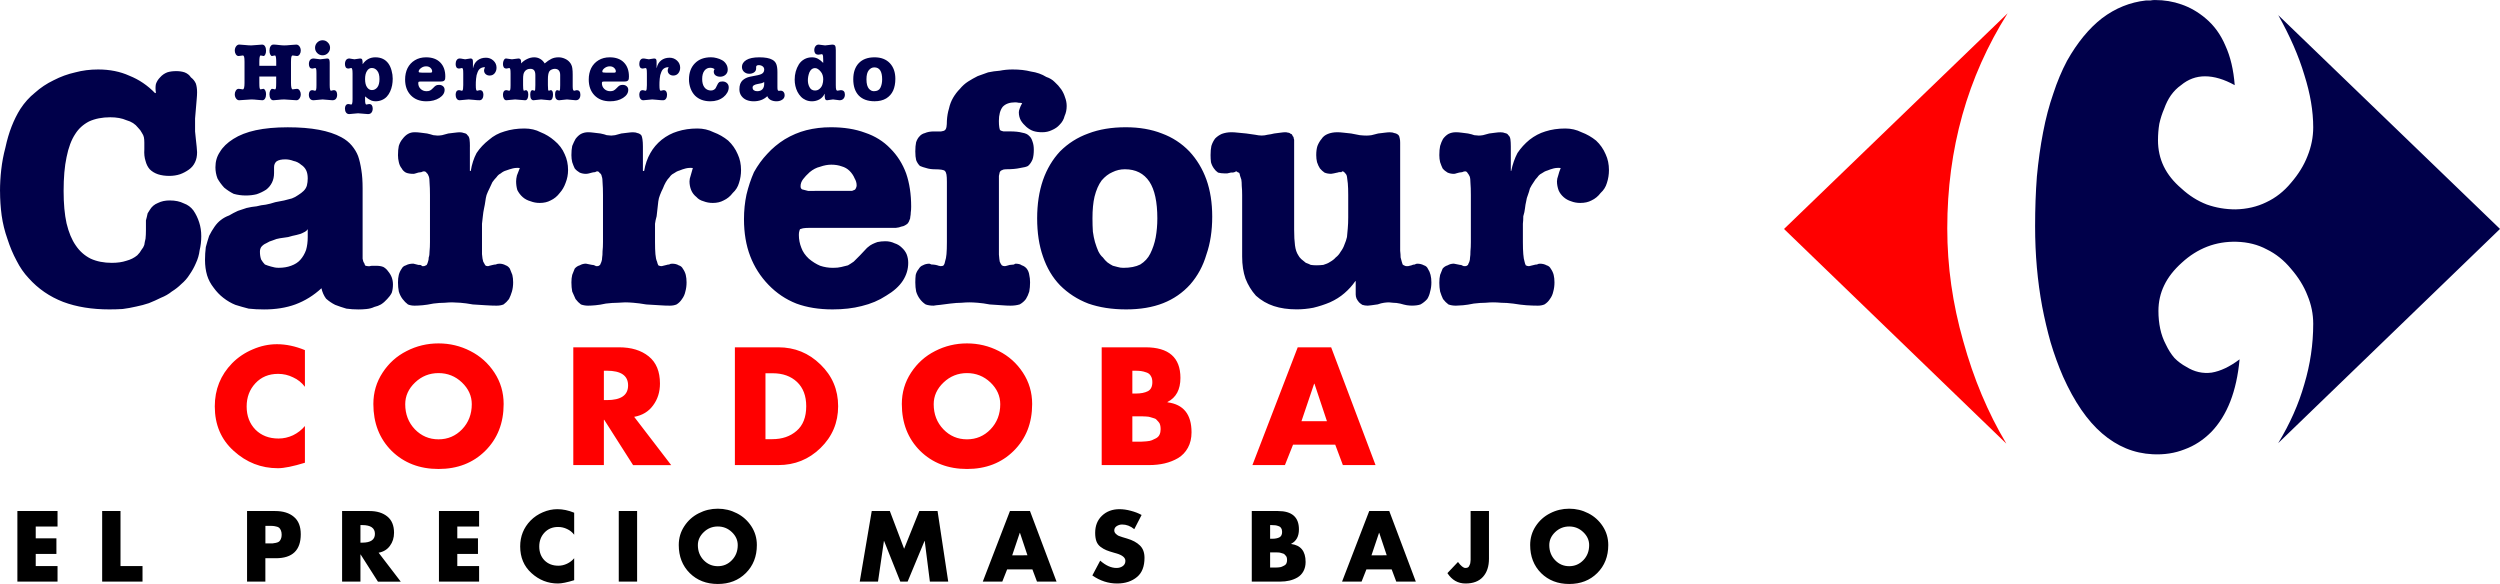
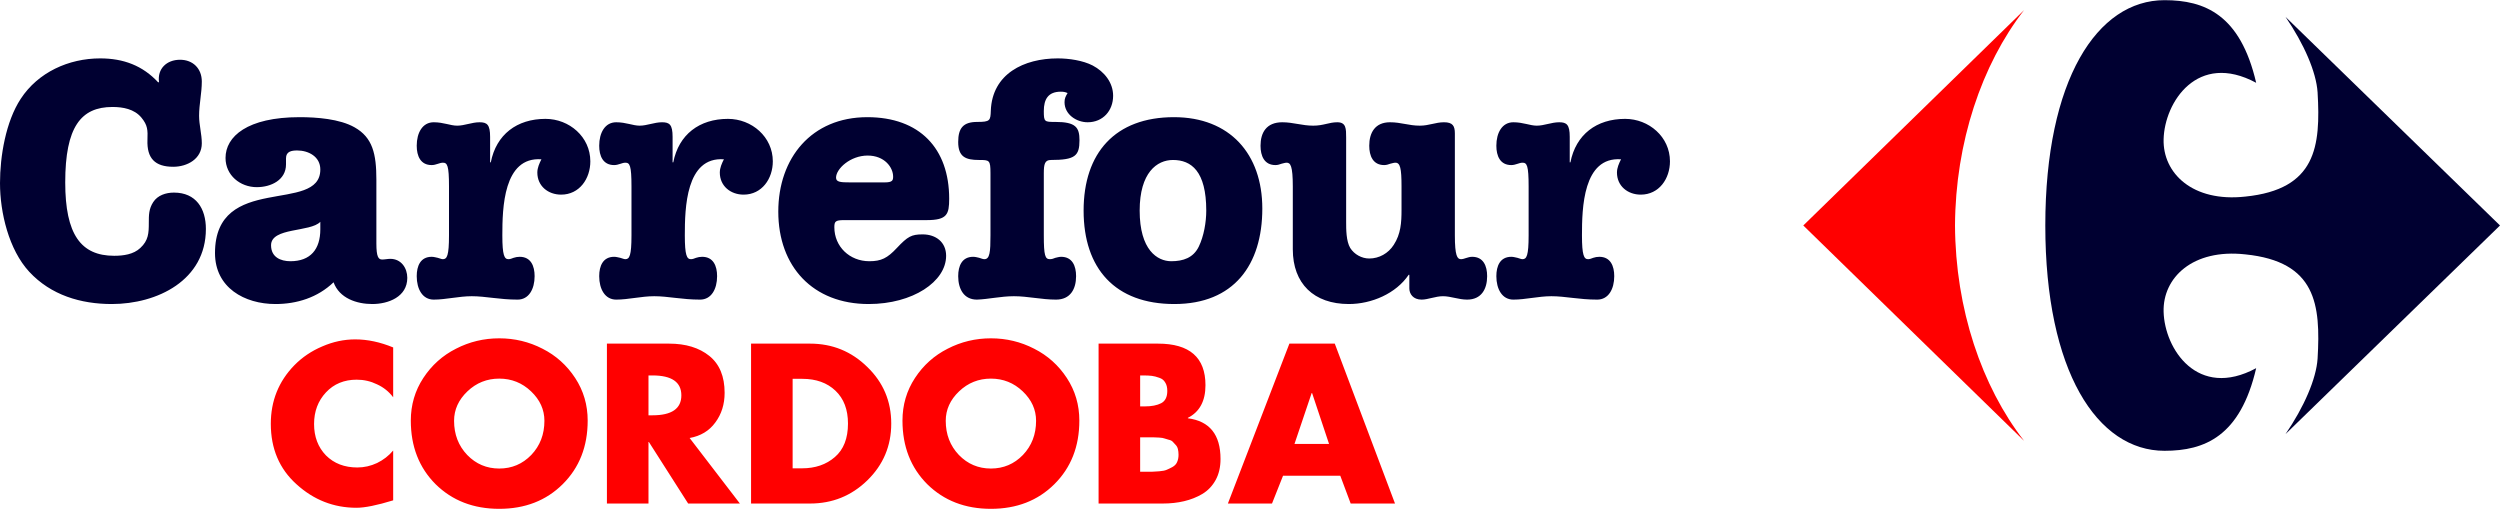
- <svg xmlns="http://www.w3.org/2000/svg" height="584" viewBox="0 0 62.132 14.513" width="2500">
-   <path d="m7.578 8.701v.912q-.116-.155-.295-.236-.174-.086-.372-.086-.346 0-.563.233-.218.233-.218.578 0 .35.218.575.221.221.574.221.187 0 .361-.081.175-.086.295-.23v.913q-.442.136-.671.136-.625 0-1.099-.431-.47-.423-.47-1.106 0-.63.431-1.072.218-.221.513-.345.295-.128.601-.128.338 0 .695.147zm2.528.023q.369-.19.792-.19.423 0 .792.19.369.187.598.536.229.35.229.78 0 .71-.458 1.165-.454.45-1.16.45-.707 0-1.166-.45-.454-.454-.454-1.165 0-.43.23-.78.228-.35.597-.536zm1.374.78q-.244-.232-.582-.232-.338 0-.582.233-.245.233-.245.54 0 .372.24.624.242.249.587.249.346 0 .586-.249.241-.252.241-.625 0-.306-.245-.54zm4.281.855.92 1.2h-.947l-.718-1.127h-.008v1.126h-.76v-2.927h1.137q.458 0 .737.225.28.225.28.676 0 .314-.171.543-.167.23-.47.284zm-.753-1.146v.73h.074q.528 0 .528-.365t-.528-.365zm3.256 2.345v-2.927h1.079q.613 0 1.048.427.439.423.439 1.037 0 .613-.439 1.04-.435.423-1.048.423zm.76-2.282v1.638h.171q.365 0 .602-.206.24-.206.24-.613 0-.385-.228-.602-.23-.217-.606-.217zm4.216-.552q.37-.19.792-.19.423 0 .792.19.369.187.598.536.23.35.23.78 0 .71-.459 1.165-.454.45-1.16.45-.707 0-1.165-.45-.455-.454-.455-1.165 0-.43.23-.78.229-.35.597-.536zm1.375.78q-.245-.232-.583-.232-.337 0-.582.233-.245.233-.245.54 0 .372.241.624.24.249.586.249t.586-.249q.241-.252.241-.625 0-.306-.244-.54zm3.527.843v.629h.222q.034 0 .128-.008.093-.008.135-.027.047-.02.105-.05.062-.035.086-.09.027-.058.027-.136 0-.058-.012-.104-.011-.047-.042-.078l-.05-.054q-.024-.028-.079-.04l-.077-.023q-.027-.011-.097-.015-.066-.004-.09-.004h-.178zm.412 1.211h-1.174v-2.927h1.087q.87 0 .87.761 0 .435-.322.598v.008q.598.077.598.745 0 .221-.09.384-.089.163-.244.257-.152.089-.334.132-.179.042-.392.042zm-.412-2.345v.567h.086q.186 0 .299-.058.112-.058.112-.225 0-.097-.039-.155-.035-.063-.108-.086-.074-.027-.136-.035-.062-.008-.16-.008zm5.042 1.837h-1.048l-.202.508h-.808l1.126-2.927h.831l1.103 2.927h-.812zm-.206-.583-.31-.931h-.008l-.315.931z" fill="#f00" stroke-width=".097" />
-   <g stroke-width=".265">
-     <path d="m0 4.754q0-.269.031-.538.031-.279.103-.547.062-.29.155-.527.093-.238.217-.435.155-.237.362-.403.207-.186.465-.31.259-.134.538-.196.268-.072.568-.072.434 0 .775.155.362.144.641.434l.02-.01q-.02-.125 0-.218.032-.093.104-.165.072-.083.176-.124.093-.031.227-.031.114 0 .207.031.103.041.155.124.083.062.124.155.03.093.03.217 0 .072-.01.176-.01.093-.02.238-.01.134-.02.237v.321l.02.196q.01.103.02.186.01.093.01.134 0 .145-.05.248-.052.114-.156.186-.103.073-.217.114-.124.041-.269.041-.155 0-.279-.04-.124-.042-.206-.125-.073-.083-.104-.207-.041-.124-.03-.289v-.165q0-.083-.011-.135-.01-.051-.052-.113-.03-.062-.093-.124-.103-.135-.289-.186-.165-.073-.403-.073-.3 0-.527.104-.217.113-.341.31-.145.217-.217.578-.073.341-.073.838 0 .475.073.806.082.34.227.547.145.217.372.331.227.104.527.104.207 0 .362-.052.155-.041.269-.135.072-.072.103-.134.052-.062.072-.124.01-.072.031-.155.01-.093.01-.217v-.165-.073q.01-.03.021-.082l.021-.093q.031-.052.052-.083.072-.124.206-.176.124-.062.29-.062.207 0 .351.073.145.051.238.175.093.135.145.3.051.155.051.341 0 .186-.041.351-.02.166-.093.32-.062.146-.155.28-.083.134-.207.238-.103.103-.237.186-.114.093-.27.155-.144.072-.299.134-.155.052-.31.083-.176.041-.341.062-.165.01-.33.01-.652 0-1.148-.186-.506-.196-.858-.59-.175-.185-.3-.433-.134-.248-.227-.538-.103-.289-.145-.589-.04-.3-.04-.6zm6.811-.6v.146q0 .134-.052.238-.051.103-.144.175-.114.073-.238.114-.124.031-.269.031-.155 0-.3-.041-.124-.062-.237-.155-.104-.114-.166-.228-.051-.134-.051-.279 0-.217.113-.382.104-.176.331-.32.227-.145.558-.217.341-.073.796-.073.444 0 .775.062.33.062.558.186.155.083.259.207.103.124.155.258.051.145.082.352.031.186.031.454v1.747q.01.073.042.114.01.041.03.062.042.01.063.01h.04q.032-.01.063-.01h.103q.104 0 .176.03.072.042.114.104.062.073.093.155.03.083.03.176 0 .114-.03.207-.042.082-.114.155-.072.082-.155.134-.072.041-.165.062-.083.041-.197.052-.093.01-.196.01-.155 0-.3-.02-.145-.042-.279-.094-.124-.062-.227-.155-.083-.113-.114-.258-.29.269-.651.403-.341.124-.775.124-.207 0-.383-.02-.165-.042-.33-.094-.155-.062-.3-.175-.134-.104-.238-.248-.114-.145-.165-.31-.052-.176-.052-.383 0-.165.02-.32.042-.155.083-.28.062-.123.135-.227.072-.103.155-.165.093-.073.207-.114.103-.062.217-.114.113-.04.217-.072.124-.03.248-.041.113-.031.227-.041.114-.021.238-.062l.217-.042q.103-.03.196-.051.083-.031.155-.083.083-.052.135-.103.062-.062.082-.135.021-.083.021-.176 0-.124-.041-.206-.042-.083-.124-.135-.083-.073-.186-.093-.104-.04-.207-.04-.145 0-.217.05-.062.053-.062.146zm.837 1.737v-.197q-.03.052-.103.083-.073.041-.176.062-.103.02-.207.052-.093.01-.206.03-.083.011-.176.052-.083.021-.165.073-.073.03-.124.093-.031.052-.031.114 0 .113.03.196.042.072.094.124.072.03.155.052.093.03.186.03.175 0 .31-.051.144-.052.227-.145.093-.103.145-.248.041-.144.041-.32zm4.03-2.253v.61h.022q.04-.249.144-.445.124-.186.31-.33.166-.145.383-.207.227-.073.496-.073.227 0 .403.093.186.073.341.207.176.145.258.341.083.176.083.393 0 .165-.062.32-.052.145-.145.248-.093.124-.227.186-.114.062-.269.062-.124 0-.227-.041-.114-.031-.196-.103-.083-.073-.135-.176-.03-.103-.03-.217 0-.062.02-.145.03-.083.072-.186-.093-.01-.175.01-.083.021-.166.052-.072.02-.134.073-.062.03-.104.093-.051.051-.103.124-.03.072-.072.155-.042.082-.073.165-.02.072-.03.155-.011.083-.032.176-.02.093-.03.196l-.021.186v.755q.01.124.03.186.032.051.052.093.021.02.062.02.021 0 .042-.01l.082-.02q.042-.011.073-.011.041-.02.093-.02.082 0 .155.04.062.021.103.083.031.073.062.155.02.083.02.186 0 .124-.03.228-.031.103-.073.186-.062.082-.134.134-.072.031-.176.031-.113 0-.268-.01l-.32-.02q-.176-.032-.31-.042-.135-.01-.208-.01-.072 0-.186.01-.124 0-.279.02-.155.032-.268.042-.124.01-.197.01-.093 0-.165-.03-.072-.053-.134-.135-.062-.083-.093-.186-.021-.104-.021-.228 0-.103.02-.186.021-.082.073-.155.031-.062.103-.082.073-.042.186-.042l.124.031h.031q.021 0 .042.01l.02.021h.042q.02 0 .03-.01.032-.01.042-.02.02-.032.031-.073.02-.052.02-.114.021-.051.021-.155.01-.093.01-.227v-1.168q0-.186-.01-.3 0-.114-.02-.165-.021-.062-.052-.083-.02-.041-.072-.041-.021 0-.062.02-.021 0-.073.01-.03.011-.072.022-.031.01-.052.01-.113 0-.186-.031-.072-.041-.103-.104-.052-.062-.072-.155-.021-.082-.021-.175 0-.135.02-.228.032-.103.094-.175.062-.083.134-.124.072-.042.165-.042.073 0 .145.01l.165.021q.093.021.155.042.073.01.104.01.051 0 .113-.01.073-.021.155-.042.093-.01.166-.02.072-.01.124-.01.051 0 .103.02.062.01.083.052.041.03.052.103.01.072.01.176zm4.3 0v.61h.031q.042-.249.155-.445.104-.186.28-.33.185-.145.392-.207.228-.073.496-.073.217 0 .403.093.197.073.362.207.155.145.238.341.082.176.082.393 0 .165-.051.32-.042.145-.155.248-.093.124-.228.186-.113.062-.268.062-.124 0-.228-.041-.113-.031-.175-.103-.093-.073-.135-.176-.041-.103-.041-.217 0-.062.03-.145.022-.083.053-.186-.093-.01-.176.01-.083.021-.155.052-.073.02-.145.073-.062.03-.103.093-.052.051-.093.124-.041.072-.072.155-.042.082-.073.165-.03.072-.041.155l-.02.176-.022.196q-.03.103-.04.186v.455q0 .186.01.3.01.124.04.186.011.051.032.093.04.02.072.02.02 0 .052-.01.03-.01.082-.02.031-.011.062-.011.031-.02.073-.02.103 0 .165.04.072.021.103.083.052.073.073.155.02.083.02.186 0 .124-.03.228-.021.103-.083.186-.052.082-.134.134-.073.031-.166.031-.124 0-.258-.01-.145-.01-.331-.02-.186-.032-.32-.042-.114-.01-.207-.01-.062 0-.186.01-.124 0-.29.02-.144.032-.258.042-.114.01-.186.01-.093 0-.176-.03-.072-.053-.134-.135-.041-.083-.083-.186-.02-.104-.02-.228 0-.103.02-.186.031-.082.062-.155.052-.062.124-.082.073-.042.155-.042l.155.031h.021q.01 0 .031.01.031.01.041.021h.031q.031 0 .042-.01.02-.01.03-.02.011-.032.032-.073.02-.052.02-.114.01-.051.01-.155.011-.093.011-.227v-1.168q0-.186-.01-.3 0-.114-.021-.165-.01-.062-.052-.083-.02-.041-.062-.041-.02 0-.051.02-.031 0-.073.01-.051.011-.082.022-.042.01-.073.01-.082 0-.155-.031-.072-.041-.124-.104-.03-.062-.062-.155-.02-.082-.02-.175 0-.135.02-.228.042-.103.083-.175.062-.083.134-.124.083-.042.176-.042.062 0 .134.01l.176.021q.103.021.155.042.073.01.114.01.03 0 .093-.01.072-.021.155-.042.093-.01.165-.02.073-.01.124-.01.073 0 .114.02.052.01.093.052.02.03.03.103.011.072.011.176zm6.119 2.025h-1.995q-.083 0-.145.01-.04.01-.072.021-.01.01-.02.052-.011.031-.011.093 0 .165.062.32.052.145.186.27.134.113.28.175.154.052.32.052.124 0 .206-.021.093-.02.166-.041.072-.042.144-.093l.155-.155q.104-.114.176-.187.083-.072.134-.093.062-.03.124-.051.093-.02.197-.02.124 0 .227.05.103.032.176.104.083.073.124.165.041.104.041.218 0 .237-.134.444-.135.207-.414.372-.268.176-.61.258-.32.083-.723.083-.506 0-.899-.145-.393-.155-.692-.465-.3-.31-.455-.713-.155-.403-.155-.92 0-.32.062-.61.072-.3.186-.558.144-.258.33-.454.187-.207.435-.362.258-.155.537-.227.29-.073.61-.073.486 0 .847.135.372.124.63.392.26.259.393.62.125.362.125.827 0 .083-.01.145 0 .052-.011.103 0 .052-.02.083-.011.041-.042.083-.031.03-.072.051-.031.021-.093.031-.042.021-.135.031zm-1.85-.92h.93q.052-.02.072-.03.01-.01.021-.032.02-.04.02-.072 0-.093-.05-.176-.042-.103-.125-.186-.083-.082-.196-.113-.114-.042-.259-.042-.134 0-.279.052-.134.031-.258.134-.103.093-.165.176-.062.083-.062.176 0 .041.02.062.02.02.042.02.051.01.124.032h.165zm3.286 1.272v-1.499q0-.114-.01-.176-.01-.062-.041-.093-.02-.02-.083-.03-.062-.01-.155-.01-.134 0-.227-.032-.083-.02-.155-.052-.062-.062-.093-.144-.021-.083-.021-.217 0-.135.02-.228.032-.093.083-.144.052-.062.135-.083.093-.041.227-.041h.176q.072-.01.093-.031.03-.021.041-.083.01-.062.01-.155.01-.165.052-.3.031-.145.103-.269.073-.124.166-.217.093-.113.207-.186.113-.072.237-.134.135-.052.259-.093.144-.031.289-.041.155-.031.32-.031.259 0 .455.051.217.031.383.135.124.041.206.124.093.082.166.186.062.093.093.196.041.104.041.217 0 .135-.052.248-.03.124-.124.217-.072.083-.196.135-.103.051-.238.051-.124 0-.217-.03-.093-.032-.176-.104-.082-.072-.134-.155-.052-.093-.052-.207 0-.041.021-.093.02-.062.062-.134-.041-.01-.093-.01-.03-.01-.083-.01-.206 0-.31.113-.093.124-.093.351 0 .093.01.155t.021.073q.031.02.083.03h.155q.196 0 .31.032.124.02.176.083.052.04.083.144.03.083.03.197 0 .144-.03.237-.042.104-.114.166-.052.03-.197.051-.134.031-.351.031-.062 0-.093.021-.041.01-.062.052-.01.03-.02.093v1.954q.01.123.02.175.02.052.052.093.03.02.072.02.02 0 .052-.01.041-.01.072-.02.073-.01.104-.01.03-.021.04-.021.104 0 .156.04.072.022.124.084.052.072.062.155.02.082.02.186 0 .124-.02.227-.031.103-.083.186-.062.083-.155.134-.103.031-.227.031-.093 0-.217-.01t-.3-.02q-.165-.032-.3-.042-.124-.01-.206-.01-.083 0-.197.01-.114 0-.279.02-.145.021-.248.032-.114.01-.165.02-.114 0-.197-.03-.082-.052-.144-.135-.062-.083-.093-.186-.021-.103-.021-.227 0-.104.01-.186.021-.083.073-.145.041-.072.103-.093.072-.041.165-.041.01 0 .052.02.052 0 .103.01.052.011.073.021.041.01.052.01.051 0 .072-.02.03-.041.041-.114.02-.051.031-.165.01-.114.01-.3zm4.445-2.853q.506 0 .899.155.393.145.682.445.279.3.424.702.144.404.144.92 0 .527-.144.94-.124.425-.403.745-.28.31-.672.465-.393.155-.92.155t-.94-.145q-.404-.155-.703-.454-.28-.29-.424-.714-.145-.413-.145-.95 0-.527.145-.951.145-.414.424-.713.3-.3.702-.445.404-.155.93-.155zm-.021 1.044q-.165 0-.31.072-.145.062-.269.207-.114.155-.176.403-.051.217-.051.538 0 .175.01.33.02.145.052.259.041.134.082.227.052.104.114.155.052.072.114.124.072.052.134.083.062.02.114.03.072.022.145.022.258 0 .423-.083.166-.103.248-.269.093-.186.135-.403.041-.227.041-.475 0-.61-.196-.91-.207-.31-.61-.31zm4.206-.558v2.057q0 .237.021.392.02.155.083.248.02.042.072.093l.114.093q.062.021.124.052.072.01.134.01.093 0 .176-.01.103-.03.165-.072.093-.052.145-.114.072-.052.124-.145.062-.082.093-.175.041-.093.062-.186l.02-.217q.011-.124.011-.27v-.557q0-.176-.01-.29-.01-.103-.021-.165-.01-.062-.052-.093-.02-.041-.072-.041l-.01.02h-.073q-.01.01-.02.01h-.01q-.063.011-.094.021-.041.01-.062.01-.093 0-.165-.03-.062-.042-.114-.104-.041-.062-.072-.155-.02-.082-.02-.175 0-.135.03-.228.041-.103.103-.175.052-.083.156-.124.103-.042.237-.042.062 0 .145.01l.196.021q.124.021.217.042.093.01.166.01.051 0 .124-.01.072-.021.165-.042.093-.01.165-.02.073-.01.124-.01.073 0 .114.02.062.01.104.052.02.02.03.082.01.042.01.104v2.687q.011.093.011.165.02.062.031.114l.02.062q.022.02.053.03.02.011.04.011h.042q.031-.01.083-.02.041-.021.083-.021.03-.02.062-.02.093 0 .165.04.072.021.103.093.042.062.062.145.021.083.021.186 0 .124-.031.228-.02.103-.072.186-.073.082-.166.134-.082.03-.217.03-.051 0-.124-.01-.062-.01-.165-.04-.093-.021-.176-.021-.072-.01-.103-.01-.052 0-.124.01-.073.01-.155.04l-.155.022q-.062.01-.093.01-.073 0-.135-.02-.051-.032-.082-.063-.042-.051-.062-.093-.021-.051-.021-.103v-.33h-.01q-.114.165-.27.299-.154.134-.36.227-.197.083-.414.135-.207.04-.414.04-.32 0-.568-.082-.248-.082-.444-.258-.166-.186-.259-.424-.083-.238-.083-.548v-1.53q0-.134-.01-.227 0-.093-.01-.155l-.031-.093q-.01-.051-.02-.072-.011-.01-.042-.02-.02-.022-.042-.022-.01 0-.02.021h-.031l-.01.01h-.063l-.093.021h-.062q-.093 0-.165-.02-.062-.042-.103-.104-.052-.072-.073-.155-.01-.083-.01-.176 0-.134.02-.227.032-.103.094-.186.072-.072.165-.114.114-.041.238-.041.072 0 .155.01l.217.021q.124.02.217.031.093.02.165.02.073 0 .145-.02.083-.01.165-.031.104-.01.155-.02.073-.011.124-.011.031 0 .062.01.021 0 .042.01.02.01.03.021.021 0 .032.021l.02.041q.021.01.021.052.01.02.01.041zm5.385-.01v.61h.01q.052-.249.155-.445.124-.186.3-.33.186-.145.393-.207.227-.073.496-.073.217 0 .403.093.196.073.362.207.155.145.238.341.082.176.082.393 0 .165-.051.32-.042.145-.156.248-.093.124-.227.186-.114.062-.279.062-.124 0-.227-.041-.104-.031-.186-.103-.083-.073-.124-.166-.042-.113-.042-.227 0-.062.031-.145.02-.083.062-.186-.093-.01-.175.01-.083.021-.155.052-.073.02-.145.073-.062.03-.103.093-.052.051-.094.124-.051.072-.093.155-.02.082-.051.165-.031.072-.042.155-.02.083-.03.176-.01.093-.042.196 0 .103-.01.186v.455q0 .186.01.3.01.124.031.186.01.051.031.093.041.02.072.02.021 0 .052-.01.031-.01.083-.02.03-.011.072-.011.031-.02.073-.02.093 0 .165.04.072.021.103.083.052.073.073.155.02.083.02.186 0 .124-.03.228-.021.103-.083.186-.052.082-.135.134-.072.031-.165.031-.124 0-.28-.01-.144-.01-.33-.041-.165-.021-.3-.021-.113-.01-.206-.01-.073 0-.186.01-.124 0-.29.02-.155.032-.268.042-.114.01-.176.01-.104 0-.186-.03-.073-.053-.135-.135-.04-.083-.072-.186-.02-.104-.02-.217 0-.114.02-.197.031-.082.062-.155.052-.062.124-.082.072-.042.155-.042l.155.031h.02q.011 0 .021.01.032.01.052.021h.031q.031 0 .042-.01.02-.01.03-.02.01-.032.032-.073.02-.052.02-.114.01-.051.01-.155.01-.093.01-.227v-1.168q0-.186-.01-.3 0-.113-.02-.165-.031-.062-.052-.083-.02-.041-.062-.041-.03 0-.072.02-.02 0-.073.01l-.082.022q-.02.01-.052.01-.083 0-.155-.031-.072-.041-.124-.104-.03-.062-.062-.155-.02-.082-.02-.175 0-.135.02-.228.031-.103.072-.175.062-.083.135-.124.082-.042.186-.042.062 0 .134.01l.166.021q.103.021.155.042.072.01.113.01.042 0 .104-.01.072-.021.155-.042.093-.01.155-.02.072-.01.124-.01.072 0 .113.02.062.01.083.052.041.03.052.103.01.073.01.176zm19.072-3.263 5.512 5.314-5.513 5.324q.441-.727.65-1.466.221-.739.221-1.5 0-.363-.143-.705-.132-.342-.408-.661-.264-.32-.606-.485-.33-.177-.75-.188-.386-.01-.727.121-.342.133-.629.397-.297.265-.44.563-.144.297-.144.639 0 .232.044.441.044.21.143.397.088.187.21.33.132.133.297.221.298.187.629.143.33-.055.694-.33-.055.595-.231 1.047-.177.452-.474.76-.298.298-.662.43-.363.144-.793.122-.695-.033-1.257-.518-.551-.474-.97-1.411-.177-.408-.309-.85-.121-.43-.21-.892-.088-.474-.132-.97-.044-.496-.044-1.026 0-.65.044-1.234.055-.585.155-1.103.099-.518.253-.959.143-.44.342-.816.386-.683.87-1.058.497-.375 1.092-.441h.11q.056-.011.11-.011.353 0 .662.11.32.11.595.342.32.265.497.684.187.407.231.98-.397-.22-.739-.22-.33 0-.595.22-.143.1-.253.254-.1.144-.166.331-.077.176-.121.375-.033.198-.033.408 0 .352.143.65.144.298.441.551.287.265.629.397.341.121.716.121.42-.01.76-.176.354-.165.618-.485.276-.32.408-.661.143-.353.143-.717 0-.606-.22-1.3-.21-.706-.65-1.49z" fill="#00004a" />
-     <path d="m49.862 11.024-5.524-5.334 5.557-5.36q-1.5 2.381-1.5 5.347 0 1.41.397 2.8.386 1.4 1.07 2.546z" fill="#f00" />
+ <svg xmlns="http://www.w3.org/2000/svg" height="509" viewBox="0 0 1503.714 305.954" width="2500">
+   <g stroke-width="4.3">
+     <path d="m1374.71 10.049c11.134 16.295 18.467 33.134 19.282 45.355 1.901 32.591-.815 58.392-43.454 62.737-31.776 3.531-49.701-14.122-49.158-34.491.543-22.27 20.37-52.96 55.676-33.95-9.506-41.01-30.961-49.7-55.133-49.7-40.467 0-71.7 47.8-71.7 135.523s31.233 135.523 71.7 135.523c24.172 0 45.627-8.69 55.133-49.7-35.307 19.01-55.133-11.679-55.676-33.95-.543-20.368 17.382-38.022 49.158-34.491 42.64 4.345 45.355 30.146 43.454 62.737-.815 12.222-8.148 29.06-19.283 45.356l129.005-125.475z" fill="#000031" />
+     <path d="m1217.459 265.071c-25.53-32.862-41.282-79.304-41.553-129.548.271-49.972 16.023-96.686 41.553-129.548l-132.809 129.548z" fill="#f00" />
  </g>
-   <path d="m1.43 13.086h-.542v.293h.514v.387h-.514v.302h.542v.386h-.998v-1.754h.998zm1.565-.386v1.368h.547v.386h-1.003v-1.754zm3.145 1.754v-1.754h.698q.295 0 .465.144.172.142.172.433 0 .596-.62.596h-.26v.581zm.456-1.386v.437h.174q.035-.002.087-.014.053-.012.079-.032.025-.021.044-.063.02-.042.02-.105 0-.065-.018-.107-.018-.044-.044-.068-.026-.023-.077-.032-.049-.012-.086-.014-.035-.002-.102-.002zm2.813.667.551.72h-.567l-.43-.675h-.005v.674h-.456v-1.754h.681q.275 0 .442.135.168.135.168.405 0 .188-.103.326-.1.137-.281.17zm-.451-.686v.437h.044q.316 0 .316-.218 0-.219-.316-.219zm2.949.037h-.542v.293h.514v.387h-.514v.302h.542v.386h-.998v-1.754h.998zm2.363-.344v.547q-.07-.093-.177-.142-.105-.051-.223-.051-.207 0-.338.14-.13.139-.13.346 0 .21.13.344.133.133.345.133.111 0 .216-.05t.177-.136v.546q-.265.082-.403.082-.374 0-.658-.258-.281-.254-.281-.664 0-.376.258-.642.13-.132.307-.207.177-.076.36-.076.203 0 .417.088zm1.564-.042v1.754h-.456v-1.754zm1.531.056q.221-.114.475-.114.253 0 .474.114.221.112.358.321.138.21.138.468 0 .425-.275.698-.272.27-.695.27-.424 0-.698-.27-.273-.273-.273-.698 0-.259.138-.468.137-.21.358-.321zm.824.468q-.147-.14-.35-.14-.202 0-.348.14-.147.14-.147.323 0 .223.144.374.145.15.352.15t.35-.15q.145-.15.145-.374 0-.184-.146-.323zm3.178 1.23.298-1.754h.45l.355.938.377-.938h.454l.265 1.754h-.456l-.128-1.01h-.005l-.42 1.01h-.182l-.403-1.01h-.004l-.147 1.01zm4.291-.304h-.628l-.12.304h-.485l.675-1.754h.498l.66 1.754h-.486zm-.123-.35-.186-.558h-.005l-.188.559zm2.837-1.002-.182.353q-.14-.116-.302-.116-.072 0-.135.04-.06.04-.06.107 0 .046.037.083.04.038.072.052.035.014.093.032l.116.035q.205.06.319.172.114.11.114.307 0 .319-.182.473-.195.165-.498.165-.33 0-.616-.2l.195-.368q.207.182.405.182.089 0 .154-.045.067-.046.067-.132 0-.119-.22-.184l-.057-.016q-.125-.035-.197-.065-.073-.03-.145-.084-.072-.056-.102-.14-.03-.084-.03-.207 0-.265.17-.426.17-.162.435-.162.132 0 .281.04.151.039.268.104zm3.194.93v.377h.132q.021 0 .077-.004.056-.005.082-.017.028-.011.062-.03.038-.02.052-.053.016-.035.016-.082 0-.035-.007-.063-.007-.028-.026-.046l-.03-.033q-.014-.016-.046-.023-.03-.01-.047-.014-.016-.007-.058-.01l-.054-.002h-.106zm.246.726h-.702v-1.754h.651q.521 0 .521.456 0 .26-.193.358v.005q.359.047.359.447 0 .132-.054.23-.053.098-.147.154-.09.053-.2.079-.107.025-.235.025zm-.246-1.405v.34h.051q.112 0 .18-.035.067-.035.067-.135 0-.058-.024-.093-.02-.037-.065-.051-.044-.017-.081-.021-.037-.005-.096-.005zm3.021 1.101h-.628l-.12.304h-.485l.675-1.754h.498l.66 1.754h-.486zm-.123-.35-.186-.558h-.005l-.188.559zm2.085-1.1h.456v1.184q0 .286-.149.452-.149.165-.433.165-.284 0-.451-.258l.263-.277q.11.149.184.149.032 0 .056-.01.025-.011.037-.037.014-.026.02-.044.01-.019.012-.058.005-.04.005-.054v-.056zm1.976.056q.22-.114.474-.114t.475.114q.221.112.358.321.138.21.138.468 0 .425-.275.698-.272.27-.696.27-.423 0-.698-.27-.272-.273-.272-.698 0-.259.137-.468.138-.21.359-.321zm.823.468q-.146-.14-.349-.14-.202 0-.349.14-.146.14-.146.323 0 .223.144.374.144.15.351.15t.352-.15q.144-.15.144-.374 0-.184-.147-.323z" stroke-width=".058" />
-   <path d="m6.445 1.634h.42v-.096q0-.16-.032-.16l-.036.006q-.023.008-.037.008-.023 0-.043-.037-.02-.037-.02-.096 0-.067.027-.109.026-.043.073-.043.049 0 .133.011.085.01.135.01.06 0 .156-.01t.142-.01q.047 0 .079.043.033.044.033.108 0 .048-.027.091-.027.042-.068.042-.018 0-.053-.007t-.053-.007q-.022 0-.032.033-.01.033-.01.127v.522q0 .16.042.16.021 0 .052-.007l.054-.006q.042 0 .068.043.027.042.027.09 0 .063-.032.107-.031.044-.075.044-.05 0-.151-.01-.101-.01-.152-.01-.065 0-.151.01-.087.01-.12.01-.045 0-.071-.042-.026-.043-.026-.109 0-.058.022-.095.021-.038.044-.038.007 0 .036.006.024.008.034.008.018 0 .025-.034.006-.034.006-.127v-.158h-.419v.158q0 .092.007.127.008.034.025.034.015 0 .034-.008l.036-.006q.023 0 .044.038.021.037.021.095 0 .066-.025.109-.025.042-.07.042-.034 0-.121-.01t-.152-.01q-.05 0-.151.01-.1.01-.15.01-.044 0-.076-.044t-.032-.107q0-.048.027-.09.027-.043.069-.043l.053.006q.031.008.051.008.042 0 .042-.161v-.522q0-.094-.01-.127t-.032-.033q-.018 0-.052.007t-.052.007q-.042 0-.07-.042-.026-.043-.026-.091 0-.064.033-.108t.078-.044q.047 0 .142.011.096.01.156.01.05 0 .136-.01.085-.01.133-.01t.073.042q.026.042.026.109 0 .06-.02.096-.019.037-.041.037-.015 0-.038-.008l-.036-.006q-.032 0-.032.16zm1.42.481v-.286q0-.08-.006-.11-.007-.03-.03-.03-.008 0-.03.008-.022.006-.035.006-.046 0-.067-.03-.02-.033-.02-.082 0-.061.028-.1.03-.038.09-.038.029 0 .083.01.054.01.08.01.03 0 .089-.01.058-.01.086-.01.034 0 .047.023.014.024.014.079v.56q0 .14.033.14.01 0 .03-.008.02-.007.036-.007.045 0 .066.032.02.032.02.082 0 .06-.028.099-.03.038-.089.038-.042 0-.124-.01-.081-.01-.121-.01-.038 0-.114.01-.074.01-.11.01-.059 0-.088-.038-.029-.038-.029-.1 0-.049.02-.08.022-.033.067-.033.008 0 .02.004l.016.003q.003 0 .014.005.01.003.016.003.02 0 .029-.031.007-.032.007-.11zm.02-1.06q.055-.055.132-.055.077 0 .13.055.056.054.056.132 0 .078-.055.133-.054.054-.131.054-.077 0-.132-.055-.055-.055-.055-.132 0-.077.055-.132zm.877 1.405v-.631q0-.082-.009-.11-.008-.03-.027-.03-.009 0-.031.008-.022.006-.035.006-.046 0-.067-.03-.02-.033-.02-.082 0-.06.028-.1.028-.038.083-.038.019 0 .06.01.043.01.065.01.023 0 .07-.01.046-.01.071-.01.038 0 .05.024.012.025.012.08v.034h.004q.117-.167.313-.167.213 0 .325.156.052.074.078.175.028.1.028.2 0 .085-.015.165-.015.078-.048.152-.033.073-.082.127-.049.054-.123.086-.074.032-.165.032-.027 0-.053-.006-.025-.006-.042-.012-.017-.005-.044-.022l-.037-.022-.04-.03-.038-.03v.065q0 .082.008.11.008.028.028.028.011 0 .03-.007l.036-.006q.046 0 .066.03.022.033.022.082 0 .061-.03.1-.029.038-.088.038-.043 0-.124-.01-.082-.01-.122-.01-.04 0-.113.01-.073.01-.106.01-.052 0-.08-.039-.027-.038-.027-.099 0-.05.022-.081.023-.031.065-.031l.036.006q.02.007.03.007.02 0 .027-.029.009-.029.009-.11zm.481-.222q.08 0 .134-.067.054-.068.054-.207 0-.137-.055-.205-.054-.07-.136-.07-.074 0-.12.075-.047.073-.047.2 0 .134.049.204.048.07.121.07zm1.693-.212h-.482q-.038 0-.049.007-.01.008-.01.034 0 .086.06.143.059.056.145.056.053 0 .086-.016.034-.017.076-.061.048-.052.074-.065.027-.015.077-.015.06 0 .098.034.039.033.039.091 0 .116-.131.2-.131.083-.322.083-.243 0-.387-.149-.142-.148-.142-.392 0-.158.06-.282.063-.125.182-.197.12-.073.279-.073.227 0 .352.127.126.127.126.35 0 .037-.004.059-.003.02-.017.037-.013.016-.039.023-.026.006-.07.006zm-.447-.22h.2q.033 0 .041-.008.01-.008.01-.027 0-.045-.04-.084-.04-.039-.11-.039-.071 0-.128.044-.057.043-.057.085 0 .019.018.023.018.005.066.005zm1.265-.268v.15h.004q.024-.121.109-.187.085-.067.211-.067.106 0 .184.071.078.072.078.177 0 .08-.046.138-.047.057-.125.057-.058 0-.099-.035-.04-.036-.04-.094 0-.027.024-.078-.046-.003-.083.013-.037.015-.06.04t-.04.067q-.017.04-.026.077-.009.037-.013.089-.005.05-.006.083l-.001.076q0 .083.008.112.008.028.028.028.01 0 .03-.008.02-.007.036-.007.045 0 .066.032.021.032.021.082 0 .059-.026.098-.025.039-.073.039-.057 0-.145-.01-.086-.01-.124-.01-.038 0-.112.01-.074.01-.11.01-.048 0-.074-.04-.026-.038-.026-.097 0-.05.02-.082.022-.032.067-.032.008 0 .02.004l.016.003q.003 0 .014.005.01.003.016.003.014 0 .02-.01.007-.01.011-.04.005-.032.005-.09v-.286q0-.089-.008-.114-.006-.025-.028-.025-.008 0-.03.007-.022.006-.036.006-.045 0-.067-.03-.02-.033-.02-.082 0-.06.026-.098.026-.04.074-.04.031 0 .075.01t.062.01q.021 0 .064-.01.044-.01.067-.01.035 0 .048.017.014.017.014.068zm1.246.43v.147q0 .056.003.087.003.031.008.042.005.01.014.01.007 0 .022-.007.014-.007.023-.007.026 0 .042.028.017.027.017.086 0 .06-.02.099-.02.038-.06.038-.043 0-.124-.01-.082-.01-.122-.01-.04 0-.113.01-.074.01-.107.01-.037 0-.06-.04t-.023-.097q0-.05.02-.082.021-.032.067-.032.008 0 .02.004l.016.003q.003 0 .014.005.01.003.016.003.021 0 .028-.026.008-.028.008-.114v-.286q0-.083-.008-.111-.008-.028-.028-.028-.009 0-.031.007-.021.006-.035.006-.046 0-.067-.03-.02-.033-.02-.082 0-.057.022-.097.022-.041.055-.041.023 0 .071.01.05.01.075.01.026 0 .08-.01.054-.01.083-.01.033 0 .049.02.016.018.016.065v.038q.064-.07.15-.11.086-.042.176-.042.082 0 .149.04.068.04.111.112.09-.077.166-.114.077-.038.179-.038.077 0 .151.032.075.031.125.09.027.031.043.068.017.036.023.083.006.045.007.075.002.03.002.085v.288q0 .06.009.085.009.025.03.025.01 0 .03-.008.02-.007.035-.007.038 0 .062.027.025.027.025.087t-.029.099q-.029.038-.088.038-.039 0-.11-.01-.07-.01-.106-.01-.034 0-.098.01-.065.01-.094.01-.104 0-.104-.137 0-.114.057-.114.004 0 .024.007.016.008.021.008.01 0 .015-.009.005-.009.007-.039.003-.03.003-.092v-.252q0-.075-.035-.114-.034-.039-.1-.039-.04 0-.08.019-.04.017-.058.05-.032.058-.032.19v.146q0 .085.005.113.005.027.02.027.005 0 .02-.008.014-.007.025-.007.057 0 .057.114 0 .06-.02.099-.02.038-.06.038-.038 0-.11-.01-.07-.01-.106-.01-.034 0-.098.01-.063.01-.092.01-.034 0-.057-.032t-.023-.105q0-.114.057-.114.004 0 .025.007.015.008.021.008.015 0 .02-.03.004-.028.004-.11v-.247q0-.082-.03-.12-.03-.038-.093-.038-.098 0-.145.071-.018.026-.027.062-.007.036-.008.058zm2.5.058h-.482q-.038 0-.049.007-.01.008-.01.034 0 .086.06.143.06.056.145.056.053 0 .086-.016.034-.017.076-.061.048-.052.074-.065.028-.015.077-.015.06 0 .098.034.039.033.039.091 0 .116-.131.2-.131.083-.322.083-.243 0-.387-.149-.142-.148-.142-.392 0-.158.06-.282.063-.125.182-.197.12-.073.279-.073.227 0 .352.127.126.127.126.35 0 .037-.004.059-.003.02-.017.037-.013.016-.039.023-.026.006-.07.006zm-.447-.22h.2q.033 0 .042-.008.01-.008.01-.027 0-.045-.042-.084-.04-.039-.108-.039-.072 0-.13.044-.056.043-.056.085 0 .019.018.023.018.005.066.005zm1.265-.268v.15h.004q.024-.121.109-.187.085-.067.211-.067.106 0 .184.071.078.072.078.177 0 .08-.046.138-.047.057-.125.057-.058 0-.099-.035-.04-.036-.04-.094 0-.027.024-.078-.046-.003-.083.013-.037.015-.06.04t-.04.067q-.017.04-.026.077-.009.037-.013.089-.005.05-.006.083l-.001.076q0 .083.008.112.008.028.028.028.01 0 .03-.008.02-.007.036-.007.045 0 .066.032.021.032.021.082 0 .059-.026.098-.025.039-.073.039-.057 0-.145-.01-.086-.01-.124-.01-.038 0-.112.01-.074.01-.11.01-.048 0-.074-.04-.026-.038-.026-.097 0-.05.02-.082.022-.032.067-.032.008 0 .02.004l.016.003q.003 0 .014.005.01.003.016.003.014 0 .02-.01.008-.01.011-.04.005-.032.005-.09v-.286q0-.089-.008-.114-.006-.025-.028-.025-.008 0-.03.007-.022.006-.036.006-.045 0-.067-.03-.02-.033-.02-.082 0-.06.026-.098.026-.04.074-.04.031 0 .075.01t.062.01q.021 0 .064-.01.044-.01.067-.01.035 0 .048.017.014.017.014.068zm1.133.425q0 .125.05.199.026.04.071.064.047.023.094.023.043 0 .073-.017t.046-.04q.015-.025.034-.068.026-.06.052-.08.027-.02.085-.02.066 0 .11.04.045.04.045.107 0 .068-.037.132-.036.063-.094.109-.132.105-.326.105-.236 0-.38-.14-.072-.074-.112-.181-.039-.11-.039-.22 0-.254.147-.403.146-.15.4-.15.072 0 .143.02.07.017.133.052.063.035.101.097.039.06.039.14 0 .077-.055.126-.055.048-.133.048-.066 0-.113-.032-.046-.033-.046-.097 0-.03.02-.059-.043-.034-.109-.034-.088 0-.144.073-.055.073-.055.206zm1.341-.298v.035q0 .064-.052.099-.05.034-.119.034-.075 0-.13-.048-.052-.05-.052-.123 0-.102.107-.17.109-.068.325-.068.218 0 .323.06.074.04.1.112.027.07.027.194v.373q0 .056.008.075.007.019.026.019l.023-.002.024-.002q.046 0 .072.033.027.032.027.077 0 .077-.062.115-.06.039-.141.039-.077 0-.141-.031-.063-.031-.087-.096-.133.127-.34.127-.093 0-.172-.031-.078-.031-.13-.1-.052-.07-.052-.167 0-.076.02-.132.022-.056.058-.09.036-.033.082-.056.046-.022.098-.034l.102-.02.097-.019q.046-.01.082-.025.036-.015.056-.043.022-.029.022-.07 0-.054-.041-.083-.04-.029-.094-.029-.066 0-.066.047zm.2.415v-.045q-.018.02-.068.033-.05.013-.098.02-.047.007-.085.028-.037.021-.037.057 0 .049.033.071.033.022.081.022.086 0 .13-.048.045-.049.045-.138zm1.78-.834v.865q0 .085.009.114.01.028.033.028.01 0 .037-.006.026-.007.045-.007.102 0 .102.112 0 .059-.034.099-.034.04-.1.04-.028 0-.081-.01-.053-.01-.08-.01-.026 0-.075.01t-.072.01q-.04 0-.052-.04-.011-.041-.008-.119h-.004q-.041.09-.127.138-.086.047-.185.047-.083 0-.154-.031t-.121-.084q-.05-.052-.086-.121-.035-.07-.052-.147-.017-.076-.017-.156 0-.104.026-.2.027-.096.077-.177.05-.08.136-.129.085-.048.193-.048.08 0 .147.036.066.036.13.103v-.076q0-.06-.004-.091-.005-.032-.013-.041-.007-.009-.02-.009-.01 0-.036.006-.026.006-.045.006-.055 0-.08-.031-.024-.032-.024-.08 0-.058.03-.099.03-.04.08-.04.025 0 .079.01.053.01.08.01.03 0 .089-.01.058-.01.086-.01.057 0 .074.028.017.028.017.11zm-.312.73q0-.12-.06-.193-.074-.091-.142-.091-.05 0-.088.03-.036.03-.056.08-.018.048-.027.096-.009.049-.009.096 0 .044.009.087.01.043.03.081.019.04.054.064.036.023.084.023.069 0 .116-.044.049-.043.068-.103.02-.06.02-.126zm1.275-.552q.241 0 .38.145.137.146.137.39 0 .168-.055.292-.056.123-.173.195-.118.07-.288.07-.256 0-.394-.143-.136-.144-.136-.403 0-.256.136-.4.138-.146.393-.146zm-.006.25q-.08 0-.138.072-.057.071-.057.224 0 .083.016.144.018.06.046.092.029.031.059.046.031.014.064.014.12 0 .161-.085.044-.088.044-.21 0-.297-.195-.297z" fill="#00004a" stroke-width=".05" />
+   <g fill="#000031" stroke-width="3.188">
+     <path d="m0 110.019c0-16.144 3.474-36.988 12.466-50.68 10.422-15.939 28.813-24.318 47.818-24.318 13.896 0 25.544 4.292 34.945 14.51l.408-.41c-1.021-7.765 4.496-13.282 12.67-13.282 7.766 0 13.079 5.313 13.079 13.078 0 6.948-1.635 13.692-1.635 20.64 0 5.518 1.635 11.035 1.635 16.553 0 9.4-8.787 14.1-17.166 14.1-11.035 0-15.94-5.109-15.53-16.144.204-5.926.204-8.787-3.679-13.487-4.291-5.11-11.035-6.335-17.37-6.335-19.005 0-28.405 12.057-28.405 45.366 0 31.266 9.4 44.14 29.427 44.14 5.517 0 11.648-.817 15.735-4.7 4.904-4.495 5.109-8.991 5.109-15.122 0-4.7 0-8.378 2.656-12.465s7.561-5.722 12.466-5.722c13.283 0 19.21 9.604 19.21 21.866 0 30.857-29.223 45.162-56.607 45.162-18.596 0-36.579-5.313-49.658-19.414-12.26-13.283-17.574-35.557-17.574-53.335zm172.027-11.239c0 9.4-8.991 13.691-17.574 13.691-10.013 0-18.8-7.152-18.8-17.574 0-12.874 13.078-24.523 44.548-24.523 10.218 0 24.114 1.022 33.106 6.131 10.83 6.13 13.078 15.94 13.078 31.47v38.419c0 7.97 1.226 9.604 3.474 9.604 1.635 0 3.27-.408 4.905-.408 6.539 0 10.217 5.517 10.217 11.444 0 11.443-11.443 15.735-21.048 15.735-9.4 0-19.822-3.474-23.296-13.079-9.605 9.196-22.07 13.079-34.945 13.079-18.596 0-36.375-9.81-36.375-30.653 0-48.432 63.35-23.297 63.35-50.271 0-7.766-7.152-11.444-13.896-11.444-3.474 0-6.744.613-6.744 4.7zm20.64 34.535c-5.926 6.335-29.631 3.27-29.631 14.1 0 7.153 5.722 9.605 11.648 9.605 12.057 0 17.983-7.152 17.983-19.209zm102.126-35.762h.408c3.27-16.757 15.735-26.157 32.901-26.157 14.305 0 26.975 10.83 26.975 25.544 0 10.422-6.54 20.027-17.575 20.027-7.765 0-14.304-5.109-14.304-13.283 0-2.861 1.226-5.518 2.452-7.97-22.888-1.635-23.5 29.427-23.5 45.775 0 12.057 1.225 14.305 3.678 14.305 1.021 0 2.043-.409 3.065-.817a11.572 11.572 0 0 1 3.678-.613c6.744 0 8.992 5.517 8.992 11.648 0 7.765-3.474 14.1-10.218 14.1-11.035 0-19.21-2.043-27.588-2.043-7.765 0-15.53 2.043-22.887 2.043-6.744 0-10.218-6.335-10.218-14.1 0-6.13 2.248-11.648 8.992-11.648 1.43 0 2.452.408 3.678.613 1.022.204 2.044.817 3.065.817 2.453 0 3.679-2.043 3.679-14.305v-29.427c0-12.67-1.022-14.304-3.679-14.304-2.043 0-4.087 1.43-6.743 1.43-6.744 0-8.992-5.517-8.992-11.648 0-7.765 3.474-14.1 10.218-14.1 5.926 0 10.013 2.043 14.1 2.043 4.496 0 8.787-2.043 13.488-2.043 4.495 0 6.335 1.43 6.335 8.787zm109.76 0h.408c3.27-16.757 15.736-26.157 32.901-26.157 14.305 0 26.975 10.83 26.975 25.544 0 10.422-6.54 20.027-17.575 20.027-7.765 0-14.304-5.109-14.304-13.283 0-2.861 1.226-5.518 2.452-7.97-22.888-1.635-23.5 29.427-23.5 45.775 0 12.057 1.225 14.305 3.678 14.305 1.021 0 2.043-.409 3.065-.817a11.572 11.572 0 0 1 3.678-.613c6.744 0 8.992 5.517 8.992 11.648 0 7.765-3.474 14.1-10.218 14.1-11.035 0-19.209-2.043-27.587-2.043-7.766 0-15.531 2.043-22.888 2.043-6.744 0-10.218-6.335-10.218-14.1 0-6.13 2.248-11.648 8.992-11.648 1.43 0 2.452.408 3.678.613 1.022.204 2.044.817 3.065.817 2.453 0 3.679-2.043 3.679-14.305v-29.427c0-12.67-1.022-14.304-3.679-14.304-2.043 0-4.087 1.43-6.743 1.43-6.744 0-8.992-5.517-8.992-11.648 0-7.765 3.474-14.1 10.218-14.1 5.926 0 10.013 2.043 14.1 2.043 4.496 0 8.788-2.043 13.488-2.043 4.495 0 6.335 1.43 6.335 8.787zm103.22 34.74c-5.313 0-5.926.818-5.926 4.292 0 11.648 9.196 20.435 21.049 20.435 7.152 0 10.83-1.839 16.552-7.97 6.54-6.948 8.787-8.174 15.531-8.174 7.97 0 14.1 4.7 14.1 12.875 0 15.53-20.026 29.018-46.592 29.018-33.514 0-54.358-22.48-54.358-55.584 0-32.288 20.027-56.81 53.54-56.81 31.47 0 49.25 18.8 49.25 49.044 0 9.4-1.226 12.874-13.488 12.874zm24.318-22.683c4.7 0 5.11-1.226 5.11-3.474 0-5.517-5.11-12.67-15.327-12.67-10.422 0-19.005 7.97-19.005 13.283 0 2.657 2.657 2.861 8.583 2.861zm63.663-5.517c0-7.97-.613-7.97-6.948-7.97-7.97 0-12.466-1.84-12.466-10.83 0-8.38 3.066-12.058 11.444-12.058 7.766 0 7.97-.817 8.174-6.743.818-22.275 20.027-31.47 40.258-31.47 6.744 0 15.122 1.225 21.048 4.29 6.948 3.679 12.262 10.218 12.262 18.188 0 8.992-6.131 15.94-15.327 15.94-6.744 0-13.896-4.7-13.896-12.057 0-2.248.613-3.474 1.84-5.518-1.431-.613-2.453-.817-4.088-.817-7.561 0-10.218 4.496-10.218 11.648 0 6.54.41 6.54 6.948 6.54 12.262 0 14.51 3.269 14.51 11.034 0 9.4-2.657 11.853-17.166 11.853-3.678 0-4.292 2.452-4.292 7.97v37.396c0 12.262.818 14.305 3.679 14.305 1.226 0 2.248-.409 3.27-.817 1.021-.205 2.247-.613 3.473-.613 6.744 0 8.992 5.517 8.992 11.648 0 7.765-3.474 14.1-12.057 14.1-8.787 0-16.961-2.043-25.34-2.043-7.765 0-15.53 1.839-22.274 2.043-7.766 0-11.24-6.335-11.24-14.1 0-6.13 2.248-11.648 8.992-11.648 1.43 0 2.657.408 3.678.613 1.226.408 2.248.817 3.066.817 3.27 0 3.678-4.291 3.678-14.305z" />
+     <path d="m706.134 70.374c33.513 0 53.131 22.07 53.131 54.971 0 33.923-17.165 57.424-52.927 57.424-35.558 0-54.562-21.253-54.562-56.197 0-34.74 19.004-56.198 54.358-56.198zm-.614 25.749c-9.604 0-20.026 7.561-20.026 30.449 0 23.705 10.626 30.448 19.005 30.448 7.152 0 13.283-2.043 16.552-8.787 3.066-6.335 4.496-14.713 4.496-21.661 0-23.705-8.991-30.45-20.027-30.45zm104.166 37.397c0 4.291 0 11.443 2.453 15.53 2.452 3.883 6.948 6.335 11.443 6.335 5.927 0 11.444-3.065 14.714-8.174 4.291-6.539 4.7-13.487 4.7-21.048v-14.1c0-11.036-.817-14.305-3.678-14.305-1.022 0-2.044.408-3.066.613-1.226.408-2.248.817-3.678.817-6.744 0-8.992-5.517-8.992-11.648 0-7.765 3.474-14.1 12.466-14.1 6.744 0 11.24 2.043 17.983 2.043 5.518 0 9.4-2.043 14.51-2.043 5.312 0 6.539 2.248 6.539 6.743v61.306c0 12.262 1.43 14.305 3.678 14.305 2.043 0 4.087-1.43 6.744-1.43 6.743 0 8.991 5.517 8.991 11.648 0 7.765-3.474 14.1-12.057 14.1-5.109 0-9.809-2.043-14.509-2.043-4.496 0-8.991 2.043-12.874 2.043-5.109 0-7.357-3.474-7.357-6.744v-8.174h-.409c-7.56 11.24-22.274 17.575-35.966 17.575-21.048 0-33.718-12.261-33.718-32.901v-37.806c0-12.465-1.43-14.304-3.678-14.304-1.022 0-2.044.408-3.066.613-1.226.408-2.248.817-3.678.817-6.744 0-8.992-5.517-8.992-11.648 0-7.765 3.474-14.1 13.079-14.1 6.54 0 11.852 2.043 18.596 2.043 6.335 0 9.4-2.043 14.51-2.043 5.312 0 5.312 3.882 5.312 9.196zm134.487-35.967h.409c3.27-16.757 15.735-26.157 32.9-26.157 14.306 0 26.976 10.83 26.976 25.544 0 10.422-6.54 20.027-17.575 20.027-7.765 0-14.305-5.109-14.305-13.283 0-2.861 1.227-5.518 2.453-7.97-22.888-1.635-23.501 29.427-23.501 45.775 0 12.057 1.226 14.305 3.678 14.305 1.022 0 2.044-.409 3.066-.817a11.572 11.572 0 0 1 3.678-.613c6.744 0 8.992 5.517 8.992 11.648 0 7.765-3.474 14.1-10.218 14.1-11.035 0-19.21-2.043-27.588-2.043-7.765 0-15.53 2.043-22.887 2.043-6.744 0-10.218-6.335-10.218-14.1 0-6.13 2.248-11.648 8.992-11.648 1.43 0 2.452.408 3.678.613 1.022.204 2.043.817 3.065.817 2.452 0 3.679-2.043 3.679-14.305v-29.427c0-12.67-1.022-14.304-3.679-14.304-2.043 0-4.087 1.43-6.743 1.43-6.744 0-8.992-5.517-8.992-11.648 0-7.765 3.474-14.1 10.218-14.1 5.926 0 10.013 2.043 14.1 2.043 4.496 0 8.787-2.043 13.487-2.043 4.496 0 6.335 1.43 6.335 8.787z" />
+   </g>
+   <path d="m236.489 208.88v29.977q-3.827-5.102-9.695-7.78-5.74-2.807-12.246-2.807-11.352 0-18.496 7.654-7.143 7.653-7.143 19.006 0 11.48 7.143 18.879 7.271 7.27 18.879 7.27 6.123 0 11.863-2.678 5.74-2.806 9.695-7.526v29.976q-14.542 4.465-22.068 4.465-20.537 0-36.1-14.16-15.434-13.903-15.434-36.354 0-20.664 14.159-35.206 7.143-7.271 16.838-11.353 9.694-4.21 19.771-4.21 11.098 0 22.834 4.848zm37.777.766q12.118-6.25 26.022-6.25 13.904 0 26.022 6.25 12.118 6.123 19.644 17.603 7.526 11.48 7.526 25.64 0 23.343-15.052 38.268-14.924 14.797-38.14 14.797t-38.268-14.797q-14.924-14.925-14.924-38.268 0-14.16 7.526-25.64t19.644-17.603zm45.156 25.64q-8.036-7.654-19.134-7.654-11.097 0-19.134 7.654-8.036 7.653-8.036 17.73 0 12.246 7.909 20.538 7.908 8.163 19.261 8.163 11.353 0 19.262-8.163 7.908-8.292 7.908-20.538 0-10.077-8.036-17.73zm95.378 28.063 30.232 39.416h-31.124l-23.599-36.993h-.255v36.993h-25.001v-96.18h37.374q15.052 0 24.237 7.398 9.184 7.399 9.184 22.196 0 10.332-5.613 17.858-5.485 7.526-15.434 9.312zm-24.746-37.63v23.98h2.424q17.348 0 17.348-11.99t-17.348-11.99zm61.699 77.046v-96.18h35.462q20.154 0 34.44 14.031 14.415 13.904 14.415 34.059 0 20.154-14.414 34.186-14.287 13.904-34.441 13.904zm25.002-75.005v53.83h5.612q11.99 0 19.772-6.76 7.909-6.762 7.909-20.155 0-12.629-7.526-19.772-7.526-7.143-19.9-7.143zm93.24-18.114q12.118-6.25 26.022-6.25 13.904 0 26.022 6.25 12.118 6.123 19.644 17.603 7.526 11.48 7.526 25.64 0 23.343-15.052 38.268-14.924 14.797-38.14 14.797t-38.268-14.797q-14.924-14.925-14.924-38.268 0-14.16 7.526-25.64t19.644-17.603zm45.156 25.64q-8.037-7.654-19.134-7.654-11.098 0-19.134 7.654-8.036 7.653-8.036 17.73 0 12.246 7.908 20.538 7.909 8.163 19.262 8.163 11.353 0 19.261-8.163 7.909-8.292 7.909-20.538 0-10.077-8.036-17.73zm70.632 27.68v20.665h7.271q1.148 0 4.21-.255 3.06-.255 4.464-.893 1.53-.638 3.444-1.659 2.04-1.148 2.806-2.933.893-1.914.893-4.465 0-1.913-.383-3.444-.382-1.53-1.403-2.551-.893-1.02-1.658-1.786-.765-.893-2.551-1.276-1.659-.51-2.552-.765-.892-.383-3.189-.51-2.168-.128-2.933-.128h-5.868zm13.521 39.799h-38.523v-96.18h35.717q28.573 0 28.573 25.002 0 14.286-10.587 19.644v.255q19.644 2.551 19.644 24.491 0 7.271-2.934 12.629-2.934 5.357-8.036 8.418-4.975 2.934-10.97 4.338-5.868 1.403-12.884 1.403zm-13.521-77.046v18.623h2.806q6.123 0 9.822-1.913 3.7-1.913 3.7-7.398 0-3.19-1.276-5.103-1.148-2.04-3.572-2.806-2.424-.893-4.465-1.148-2.04-.255-5.23-.255zm120.382 60.335h-34.441l-6.633 16.71h-26.533l36.993-96.18h27.297l36.227 96.18h-26.66zm-6.76-19.134-10.205-30.614h-.256l-10.332 30.614z" fill="#f00" stroke-width="6.892" />
</svg>
